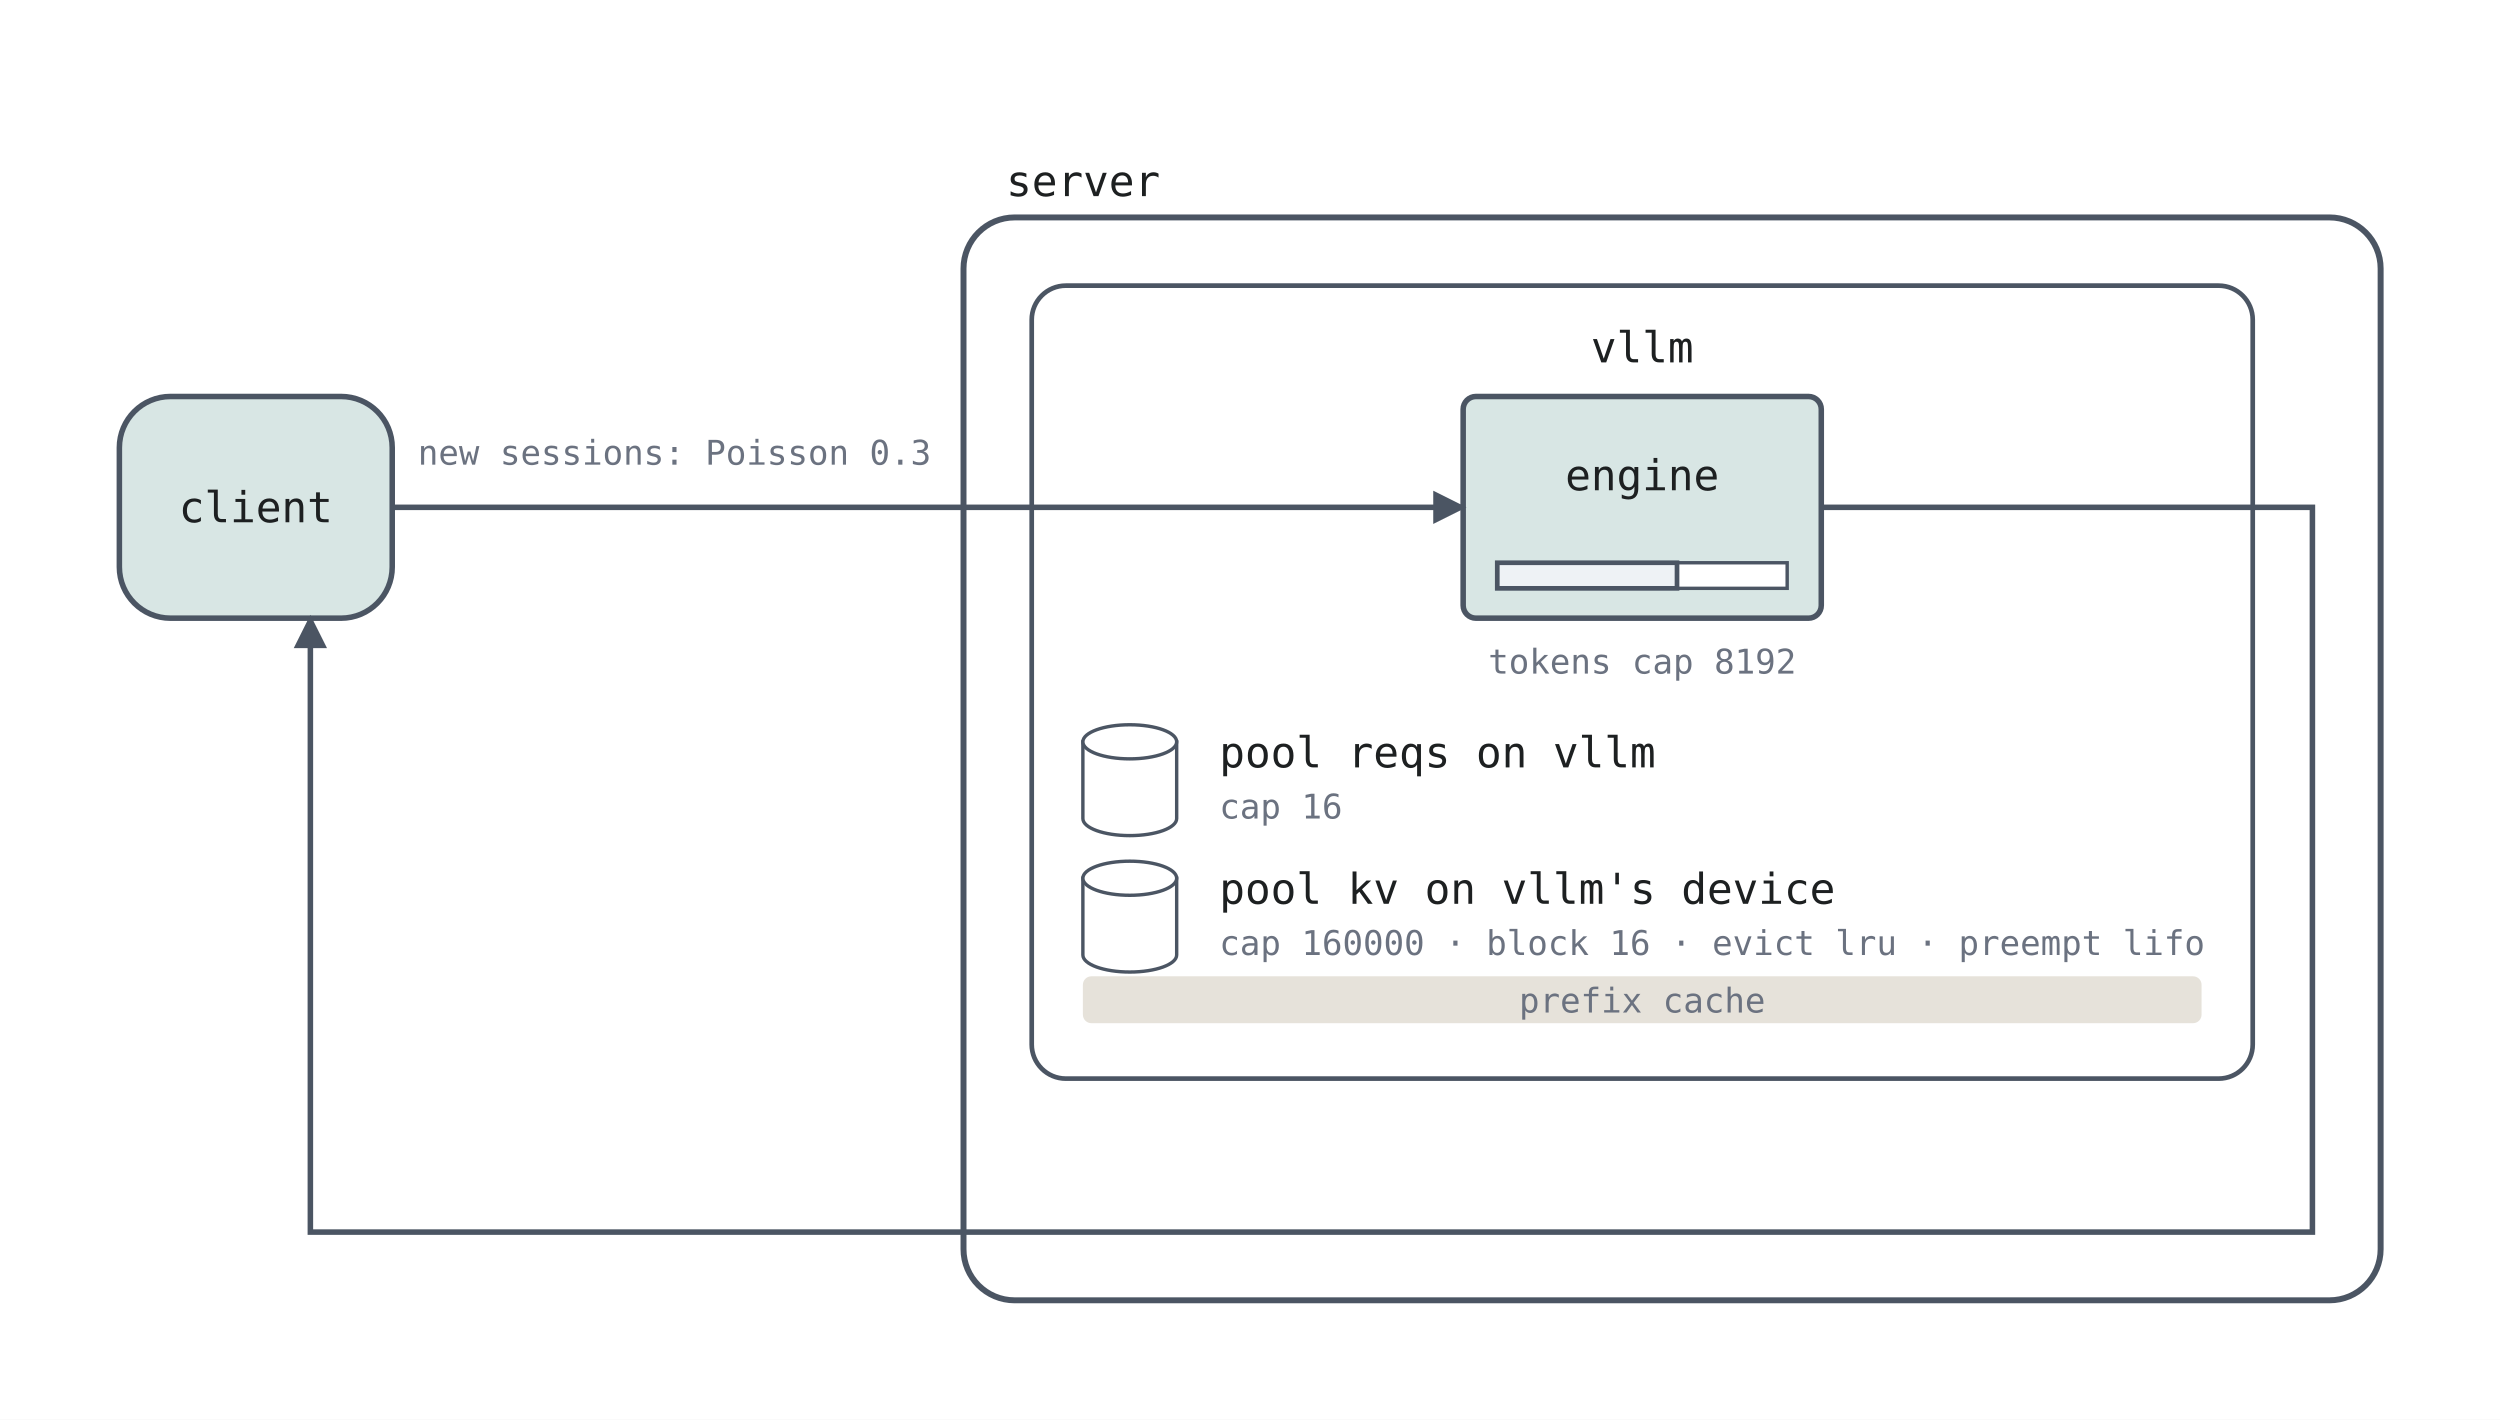
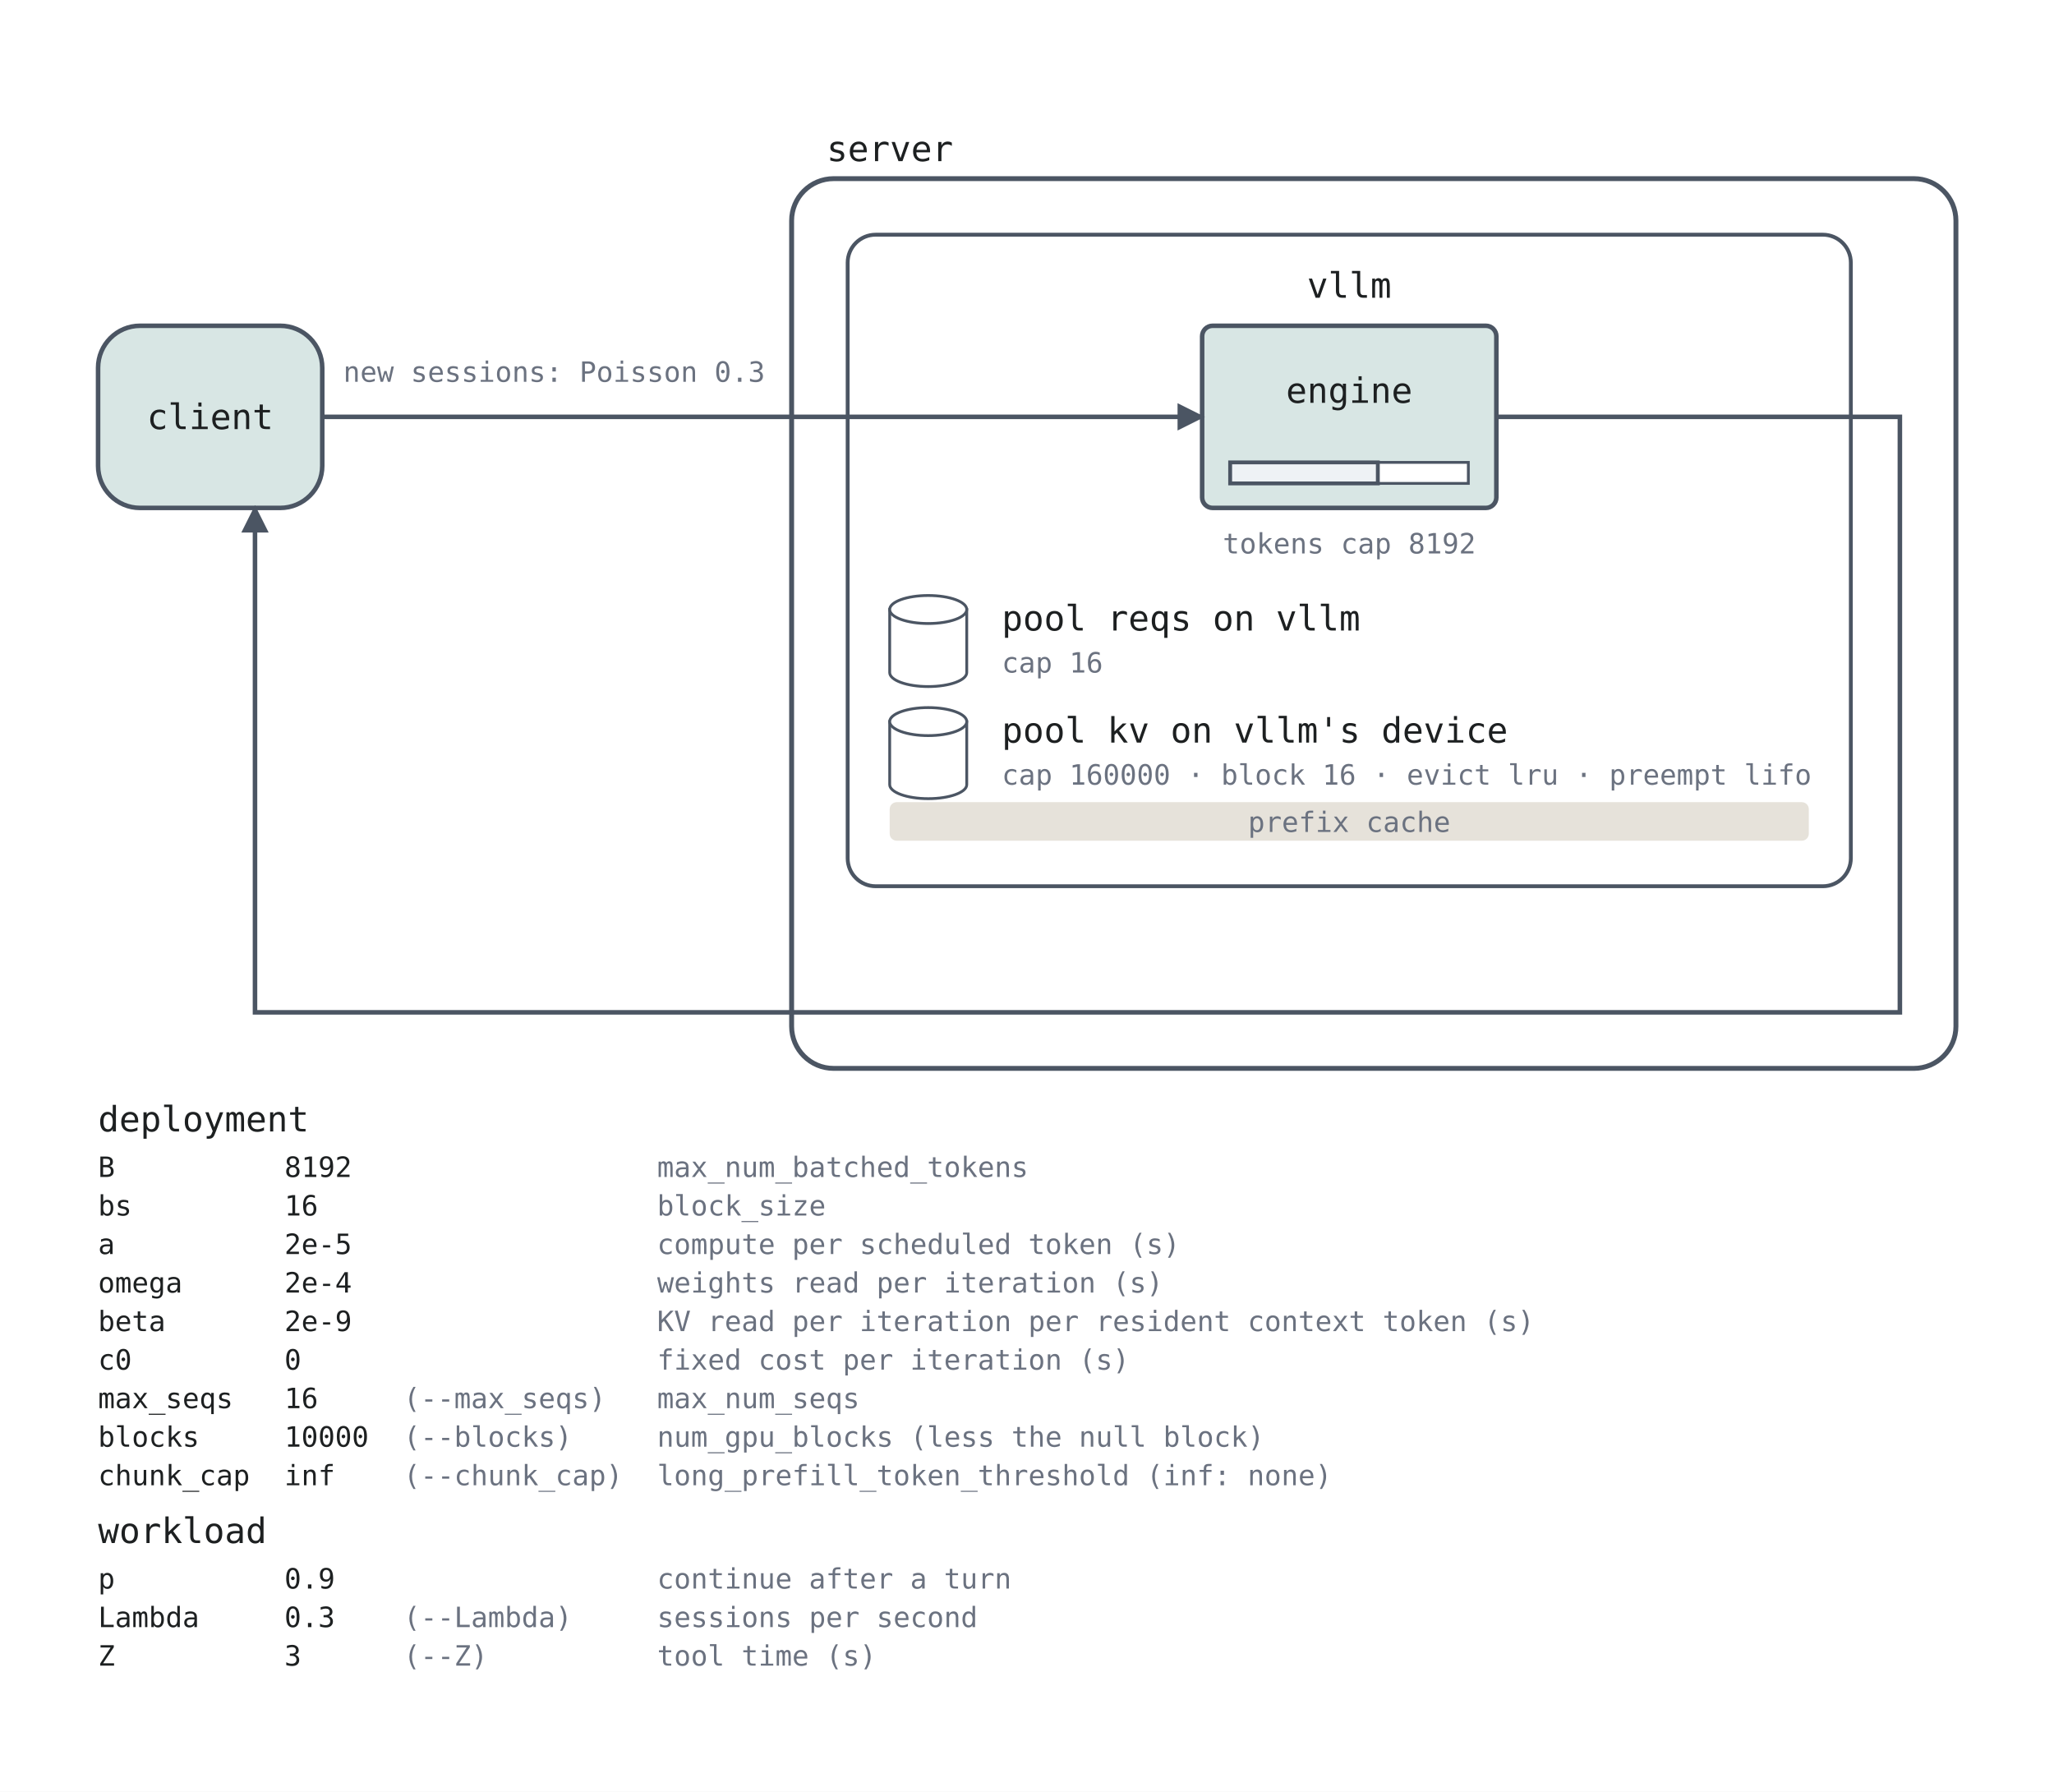
- <svg xmlns="http://www.w3.org/2000/svg" width="586.4" height="333" viewBox="0 0 586.4 333" role="img">
+ <svg xmlns="http://www.w3.org/2000/svg" width="586.4" height="511.5" viewBox="0 0 586.4 511.5" role="img">
  <style>
  text { font-family: ui-monospace, "SF Mono", Menlo, Consolas, monospace; }
  @media (prefers-color-scheme: dark) {
    text { fill: #e8e6e3; } text.dim { fill: #9aa4b2; }
    .bg { fill:#14171a }
    .solid { fill:#232a31;stroke:#b6bfcc }
    .cached { fill:#33302a }
    .instance { fill:#1a1f24;stroke:#b6bfcc }
    .frame { stroke:#b6bfcc }
    .server { stroke:#b6bfcc }
    .enclosure { stroke:#9aa4b2 }
    .station { fill:#26403d;stroke:#b6bfcc }
    .cell { fill:#14171a;stroke:#b6bfcc }
    .rail { stroke:#b6bfcc }
    .flow { stroke:#b6bfcc }
    .back { stroke:#b6bfcc }
    .poster { fill:#b6bfcc }
    .relation { stroke:#9aa4b2 }
  }
</style>
  <defs>
    <marker id="a" viewBox="0 0 10 10" refX="9" refY="5" markerWidth="6" markerHeight="6" orient="auto-start-reverse">
      <path d="M0 0 L10 5 L0 10 z" fill="context-stroke" />
    </marker>
  </defs>
-   <rect class="bg" fill="#ffffff" x="0" y="0" width="586.4" height="333" />
+   <rect class="bg" fill="#ffffff" x="0" y="0" width="586.4" height="511.5" />
  <rect class="server" fill="none" stroke="#4b5563" stroke-width="1.4" data-role="server" x="226" y="51" width="332.4" height="254" rx="12" />
  <rect class="frame" fill="none" stroke="#4b5563" stroke-width="1.1" x="242" y="67" width="286.4" height="186" rx="8" />
  <g data-pool="reqs" data-role="drum">
    <path class="cell" fill="#ffffff" stroke="#4b5563" stroke-width=".8" d="M 254 174 L 254 192 A 11 4 0 0 0 276 192 L 276 174 Z" />
    <ellipse class="cell" fill="#ffffff" stroke="#4b5563" stroke-width=".8" cx="265" cy="174" rx="11" ry="4" />
  </g>
  <text x="286" y="180" text-anchor="start" font-size="10" fill="#1d2021">pool reqs on vllm</text>
  <text x="286" y="192" text-anchor="start" font-size="8" fill="#6b7280" class="dim">cap 16</text>
  <g data-pool="kv" data-role="drum">
    <path class="cell" fill="#ffffff" stroke="#4b5563" stroke-width=".8" d="M 254 206 L 254 224 A 11 4 0 0 0 276 224 L 276 206 Z" />
    <ellipse class="cell" fill="#ffffff" stroke="#4b5563" stroke-width=".8" cx="265" cy="206" rx="11" ry="4" />
  </g>
  <text x="286" y="212" text-anchor="start" font-size="10" fill="#1d2021">pool kv on vllm's device</text>
  <text x="286" y="224" text-anchor="start" font-size="8" fill="#6b7280" class="dim">cap 160000 · block 16 · evict lru · preempt lifo</text>
  <rect class="cached" fill="#e6e2da" stroke="none" x="254" y="229" width="262.4" height="11" rx="2" />
  <text x="385.2" y="237.5" text-anchor="middle" font-size="8" fill="#6b7280" class="dim">prefix cache</text>
  <g data-node="vllm" data-stage="vllm">
    <rect class="station" fill="#d8e6e4" stroke="#4b5563" stroke-width="1.3" x="343.2" y="93" width="84" height="52" rx="3" />
    <rect class="cell" fill="#ffffff" stroke="#4b5563" stroke-width=".8" x="351.2" y="132" width="68" height="6" />
    <rect class="solid" fill="#eef2f5" stroke="#4b5563" stroke-width="1.1" data-role="budget" x="351.2" y="132" width="42.16" height="6" />
    <text x="385.2" y="115" text-anchor="middle" font-size="10" fill="#1d2021">engine</text>
  </g>
  <text x="385.2" y="85" text-anchor="middle" font-size="10" fill="#1d2021">vllm</text>
  <text x="385.2" y="158" text-anchor="middle" font-size="8" fill="#6b7280" class="dim">tokens cap 8192</text>
  <g data-node="#client" data-role="client">
    <rect class="station" fill="#d8e6e4" stroke="#4b5563" stroke-width="1.3" x="28" y="93" width="64" height="52" rx="12" />
    <text x="60" y="122.5" text-anchor="middle" font-size="10" fill="#1d2021">client</text>
  </g>
  <path class="flow" fill="none" stroke="#4b5563" stroke-width="1.3" data-role="arrival" data-from="#client" data-to="vllm" d="M92 119 L343.2 119" marker-end="url(#a)" />
  <text x="98" y="109" text-anchor="start" font-size="8" fill="#6b7280" class="dim">new sessions: Poisson 0.3</text>
  <path class="flow" fill="none" stroke="#4b5563" stroke-width="1.3" data-role="exit" data-from="vllm" data-to="#client" d="M427.2 119 L542.4 119 L542.4 289 L72.8 289 L72.8 145" marker-end="url(#a)" />
  <text x="236" y="46" text-anchor="start" font-size="10" fill="#1d2021">server</text>
+   <text x="28" y="323" text-anchor="start" font-size="10" fill="#1d2021">deployment</text>
+   <text x="28" y="336" text-anchor="start" font-size="8" fill="#1d2021">B</text>
+   <text x="81.2" y="336" text-anchor="start" font-size="8" fill="#1d2021">8192</text>
+   <text x="187.6" y="336" text-anchor="start" font-size="8" fill="#6b7280" class="dim">max_num_batched_tokens</text>
+   <text x="28" y="347" text-anchor="start" font-size="8" fill="#1d2021">bs</text>
+   <text x="81.2" y="347" text-anchor="start" font-size="8" fill="#1d2021">16</text>
+   <text x="187.6" y="347" text-anchor="start" font-size="8" fill="#6b7280" class="dim">block_size</text>
+   <text x="28" y="358" text-anchor="start" font-size="8" fill="#1d2021">a</text>
+   <text x="81.2" y="358" text-anchor="start" font-size="8" fill="#1d2021">2e-5</text>
+   <text x="187.6" y="358" text-anchor="start" font-size="8" fill="#6b7280" class="dim">compute per scheduled token (s)</text>
+   <text x="28" y="369" text-anchor="start" font-size="8" fill="#1d2021">omega</text>
+   <text x="81.2" y="369" text-anchor="start" font-size="8" fill="#1d2021">2e-4</text>
+   <text x="187.6" y="369" text-anchor="start" font-size="8" fill="#6b7280" class="dim">weights read per iteration (s)</text>
+   <text x="28" y="380" text-anchor="start" font-size="8" fill="#1d2021">beta</text>
+   <text x="81.2" y="380" text-anchor="start" font-size="8" fill="#1d2021">2e-9</text>
+   <text x="187.6" y="380" text-anchor="start" font-size="8" fill="#6b7280" class="dim">KV read per iteration per resident context token (s)</text>
+   <text x="28" y="391" text-anchor="start" font-size="8" fill="#1d2021">c0</text>
+   <text x="81.2" y="391" text-anchor="start" font-size="8" fill="#1d2021">0</text>
+   <text x="187.6" y="391" text-anchor="start" font-size="8" fill="#6b7280" class="dim">fixed cost per iteration (s)</text>
+   <text x="28" y="402" text-anchor="start" font-size="8" fill="#1d2021">max_seqs</text>
+   <text x="81.2" y="402" text-anchor="start" font-size="8" fill="#1d2021">16</text>
+   <text x="115.2" y="402" text-anchor="start" font-size="8" fill="#6b7280" class="dim">(--max_seqs)</text>
+   <text x="187.6" y="402" text-anchor="start" font-size="8" fill="#6b7280" class="dim">max_num_seqs</text>
+   <text x="28" y="413" text-anchor="start" font-size="8" fill="#1d2021">blocks</text>
+   <text x="81.2" y="413" text-anchor="start" font-size="8" fill="#1d2021">10000</text>
+   <text x="115.2" y="413" text-anchor="start" font-size="8" fill="#6b7280" class="dim">(--blocks)</text>
+   <text x="187.6" y="413" text-anchor="start" font-size="8" fill="#6b7280" class="dim">num_gpu_blocks (less the null block)</text>
+   <text x="28" y="424" text-anchor="start" font-size="8" fill="#1d2021">chunk_cap</text>
+   <text x="81.2" y="424" text-anchor="start" font-size="8" fill="#1d2021">inf</text>
+   <text x="115.2" y="424" text-anchor="start" font-size="8" fill="#6b7280" class="dim">(--chunk_cap)</text>
+   <text x="187.6" y="424" text-anchor="start" font-size="8" fill="#6b7280" class="dim">long_prefill_token_threshold (inf: none)</text>
+   <text x="28" y="440.5" text-anchor="start" font-size="10" fill="#1d2021">workload</text>
+   <text x="28" y="453.5" text-anchor="start" font-size="8" fill="#1d2021">p</text>
+   <text x="81.2" y="453.5" text-anchor="start" font-size="8" fill="#1d2021">0.9</text>
+   <text x="187.6" y="453.5" text-anchor="start" font-size="8" fill="#6b7280" class="dim">continue after a turn</text>
+   <text x="28" y="464.5" text-anchor="start" font-size="8" fill="#1d2021">Lambda</text>
+   <text x="81.2" y="464.5" text-anchor="start" font-size="8" fill="#1d2021">0.3</text>
+   <text x="115.2" y="464.5" text-anchor="start" font-size="8" fill="#6b7280" class="dim">(--Lambda)</text>
+   <text x="187.6" y="464.5" text-anchor="start" font-size="8" fill="#6b7280" class="dim">sessions per second</text>
+   <text x="28" y="475.5" text-anchor="start" font-size="8" fill="#1d2021">Z</text>
+   <text x="81.2" y="475.5" text-anchor="start" font-size="8" fill="#1d2021">3</text>
+   <text x="115.2" y="475.5" text-anchor="start" font-size="8" fill="#6b7280" class="dim">(--Z)</text>
+   <text x="187.6" y="475.5" text-anchor="start" font-size="8" fill="#6b7280" class="dim">tool time (s)</text>
</svg>
